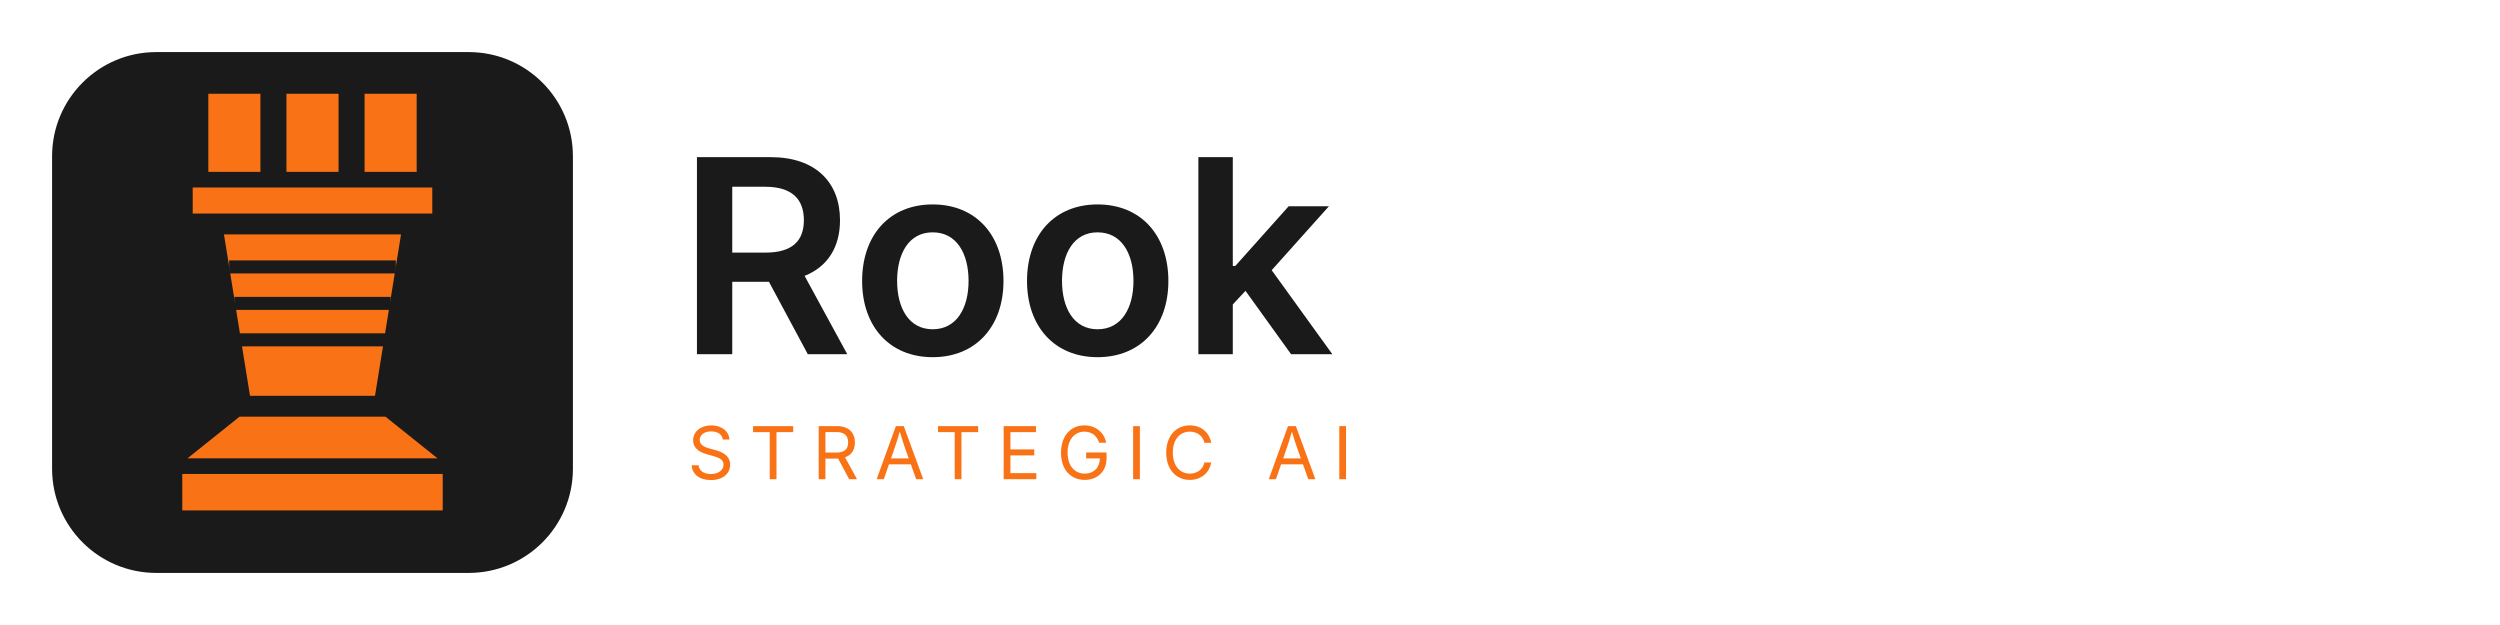
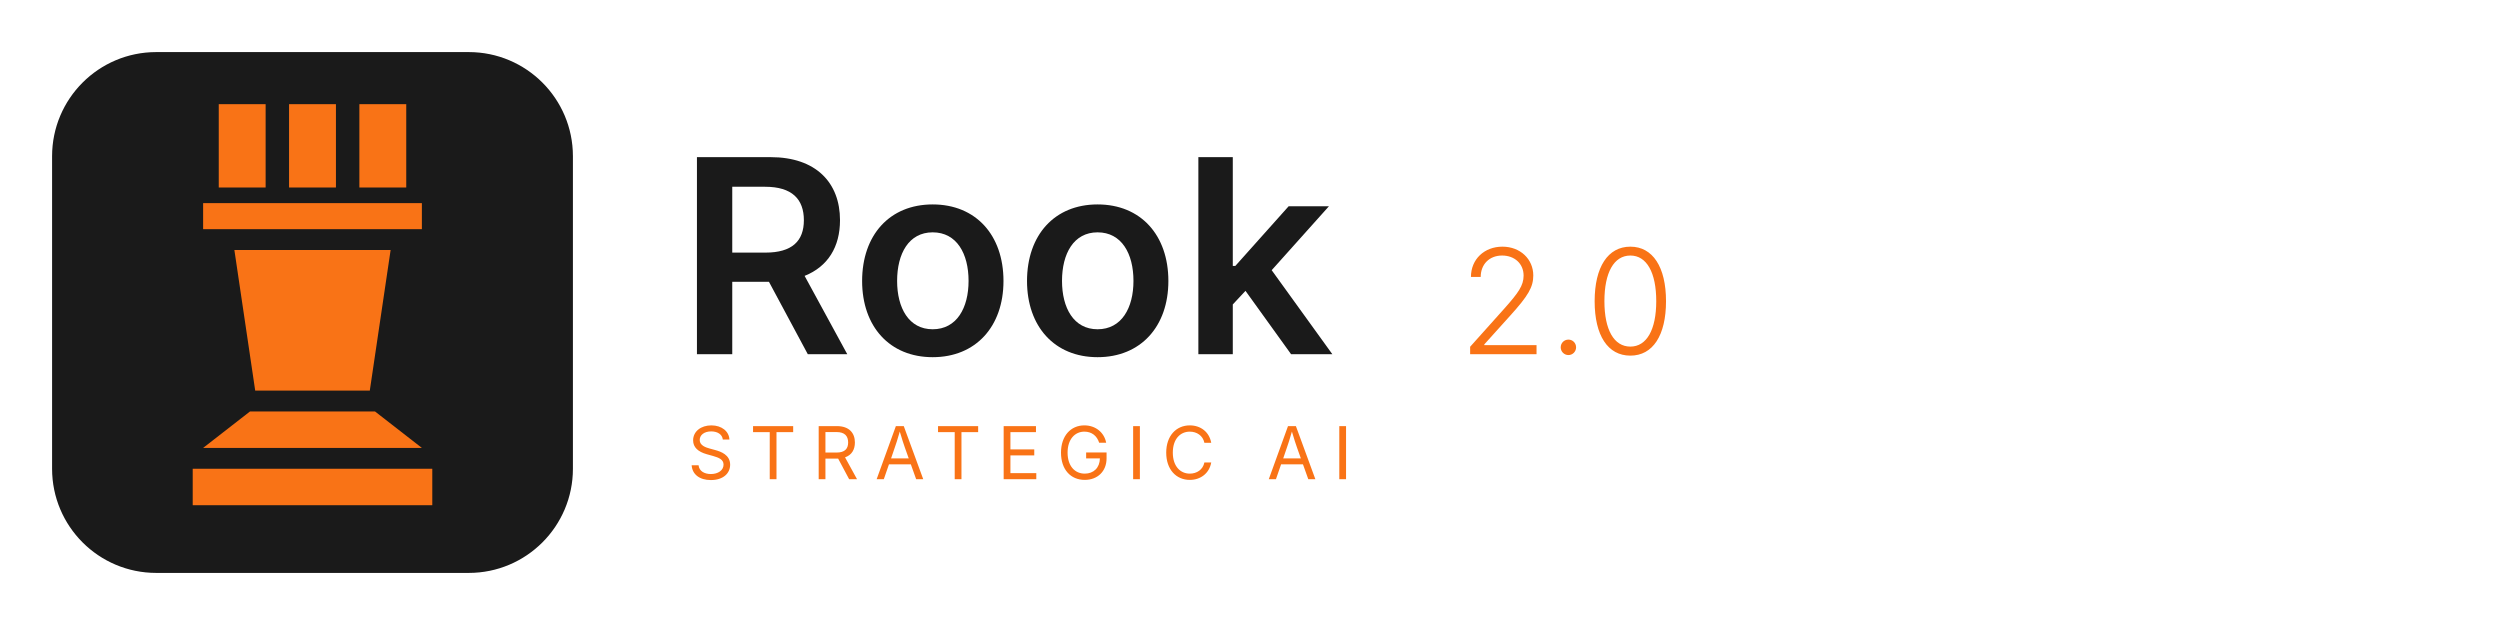
<svg xmlns="http://www.w3.org/2000/svg" viewBox="0 0 480 120" width="480" height="120">
  <rect x="10" y="10" width="100" height="100" rx="20" fill="#1a1a1a" />
-   <g transform="translate(60, 18)">
-     <rect x="-20" y="0" width="10" height="15" fill="#f97316" />
-     <rect x="-5" y="0" width="10" height="15" fill="#f97316" />
-     <rect x="10" y="0" width="10" height="15" fill="#f97316" />
-     <rect x="-23" y="18" width="46" height="5" fill="#f97316" />
-     <polygon points="-17,27 -12,58 12,58 17,27" fill="#f97316" />
-     <rect x="-16" y="32" width="32" height="2.5" fill="#1a1a1a" />
-     <rect x="-15" y="39" width="30" height="2.5" fill="#1a1a1a" />
-     <rect x="-14" y="46" width="28" height="2.5" fill="#1a1a1a" />
-     <polygon points="-14,62 -24,70 24,70 14,62" fill="#f97316" />
-     <rect x="-25" y="73" width="50" height="7" fill="#f97316" />
+   <g transform="translate(60, 20)">
+     <rect x="-18" y="0" width="9" height="16" fill="#f97316" />
+     <rect x="-4.5" y="0" width="9" height="16" fill="#f97316" />
+     <rect x="9" y="0" width="9" height="16" fill="#f97316" />
+     <rect x="-21" y="19" width="42" height="5" fill="#f97316" />
+     <polygon points="-15,28 -11,55 11,55 15,28" fill="#f97316" />
+     <polygon points="-12,59 -21,66 21,66 12,59" fill="#f97316" />
+     <rect x="-23" y="70" width="46" height="7" fill="#f97316" />
  </g>
  <text x="130" y="68" font-family="system-ui, -apple-system, 'Segoe UI', sans-serif" font-size="52" font-weight="600" fill="#1a1a1a">Rook</text>
+   <text x="280" y="68" font-family="system-ui, -apple-system, 'Segoe UI', sans-serif" font-size="28" font-weight="300" fill="#f97316">2.0</text>
  <text x="132" y="92" font-family="system-ui, -apple-system, 'Segoe UI', sans-serif" font-size="14" font-weight="400" fill="#f97316" letter-spacing="3">STRATEGIC AI</text>
</svg>
